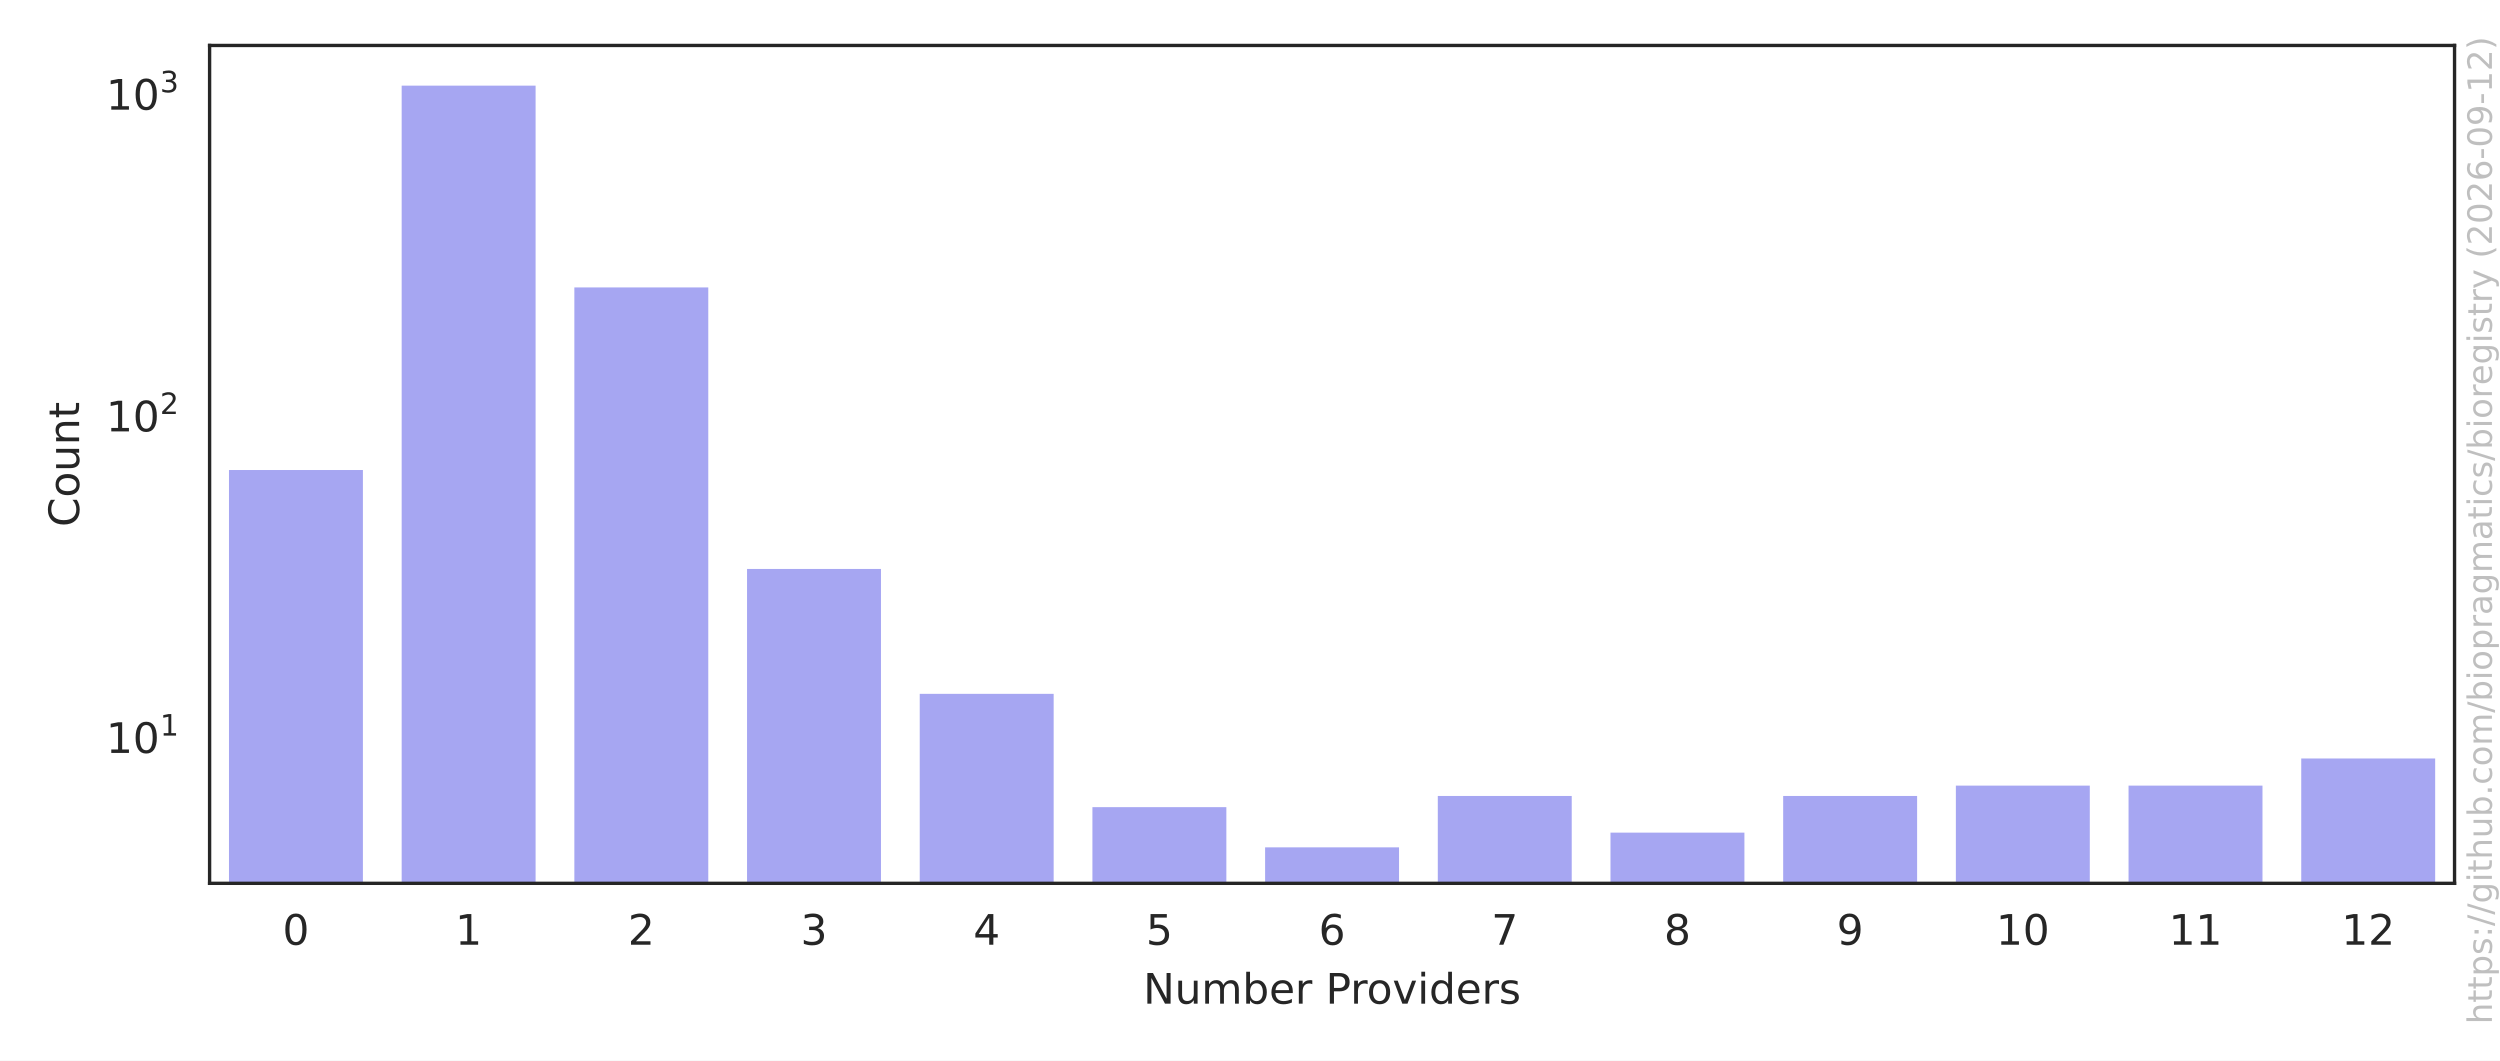
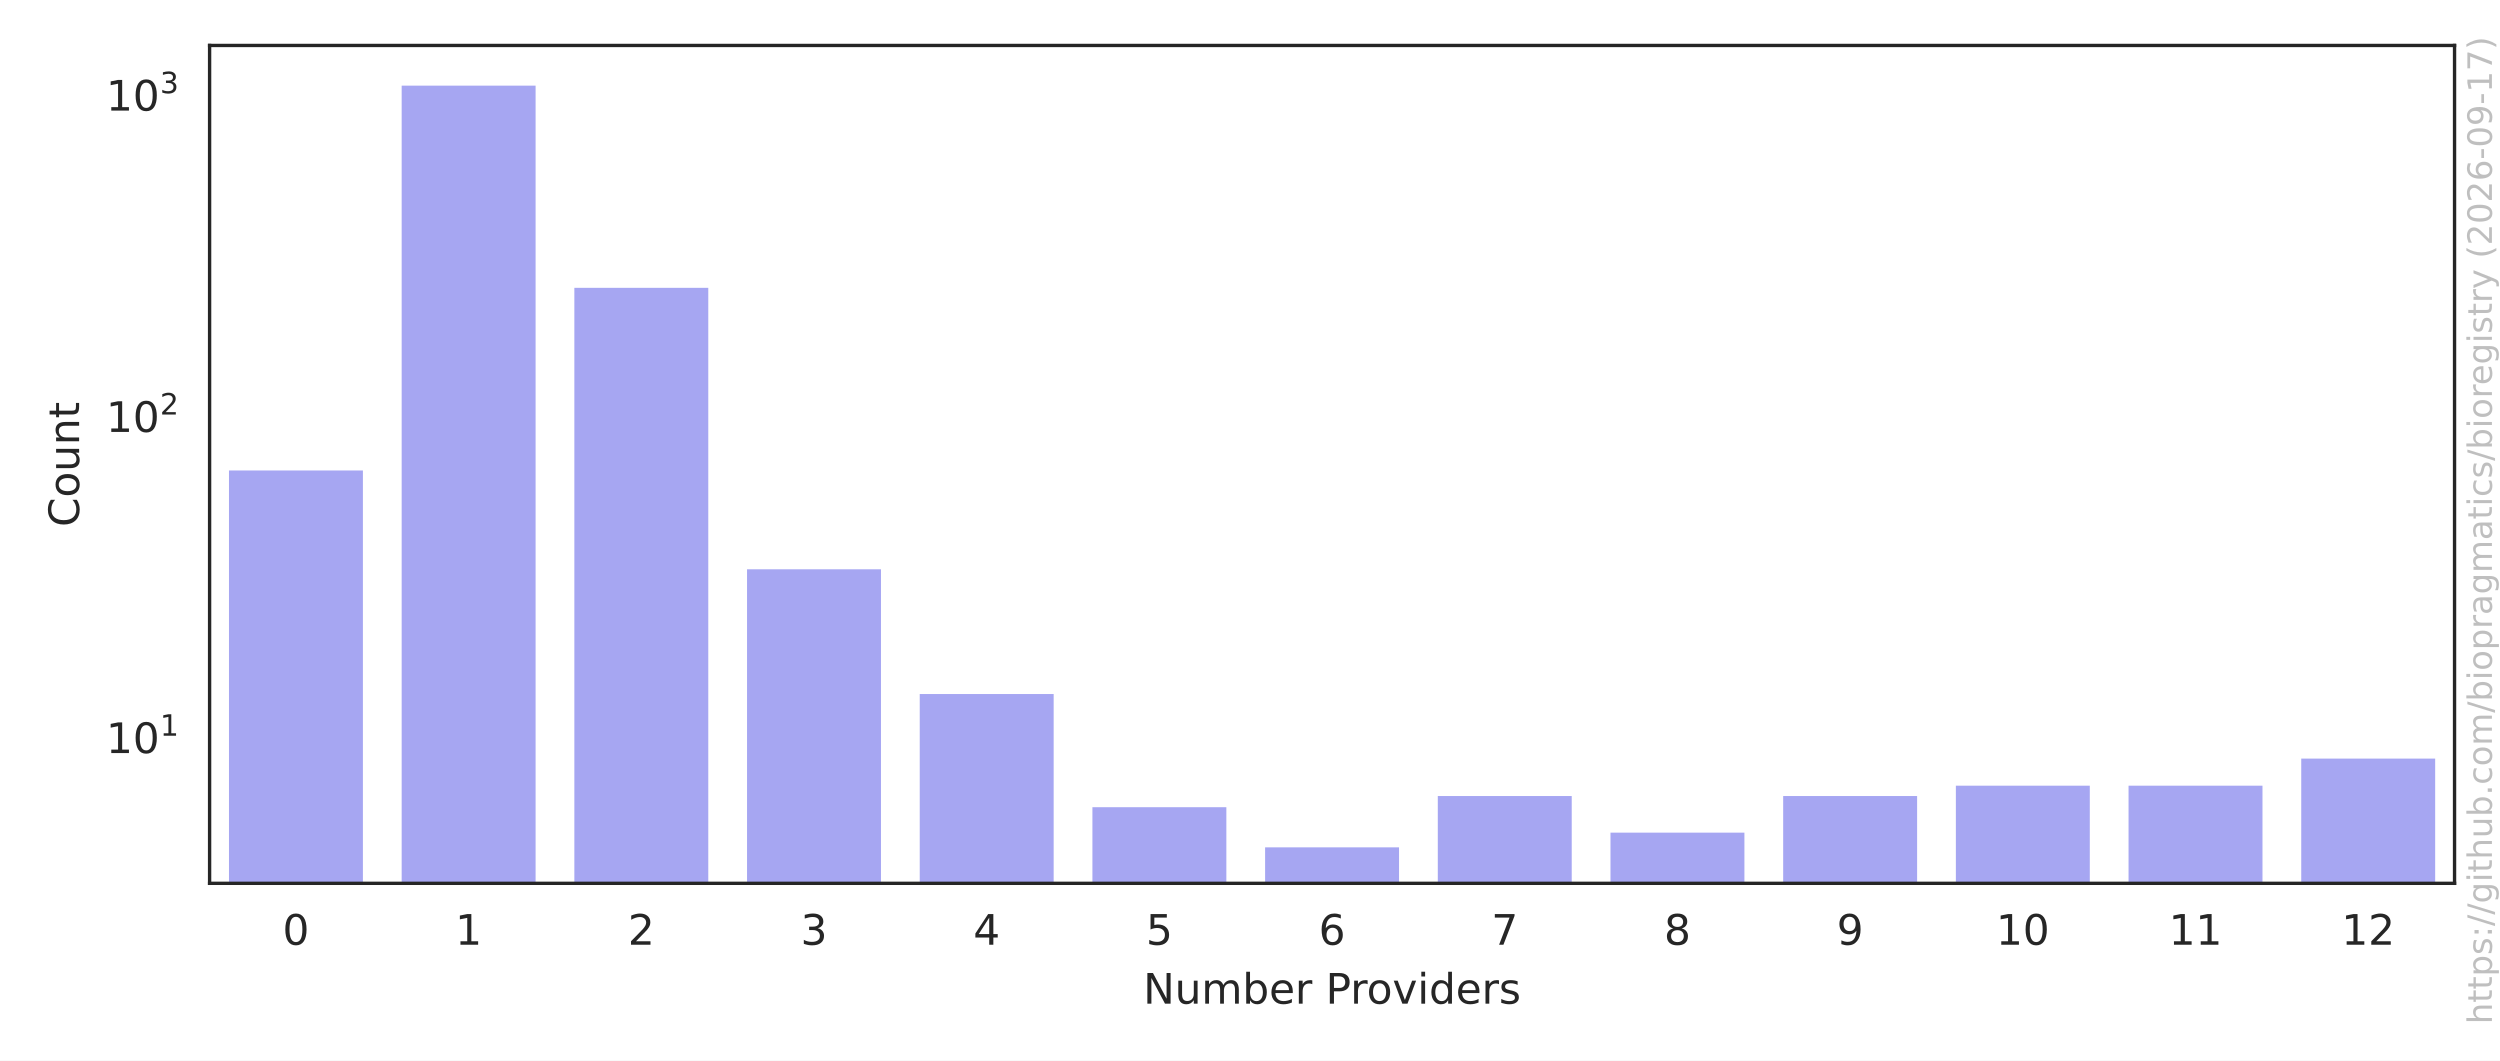
<svg xmlns="http://www.w3.org/2000/svg" xmlns:xlink="http://www.w3.org/1999/xlink" width="594pt" height="252pt" viewBox="0 0 594 252" version="1.1">
  <defs>
    <style type="text/css">*{stroke-linejoin: round; stroke-linecap: butt}</style>
  </defs>
  <g id="figure_1">
    <g id="patch_1">
      <path d="M 0 252  L 594 252  L 594 0  L 0 0  z " style="fill: #ffffff" />
    </g>
    <g id="axes_1">
      <g id="patch_2">
        <path d="M 49.8 209.878  L 583.2 209.878  L 583.2 10.8  L 49.8 10.8  z " style="fill: #ffffff" />
      </g>
      <g id="matplotlib.axis_1">
        <g id="xtick_1">
          <g id="text_1">
            <g style="fill: #262626" transform="translate(67.13414 224.4753) scale(0.1 -0.1)">
              <defs>
                <path id="DejaVuSans-13" d="M 2034 4250  Q 1547 4250 1301 3770  Q 1056 3291 1056 2328  Q 1056 1369 1301 889  Q 1547 409 2034 409  Q 2525 409 2770 889  Q 3016 1369 3016 2328  Q 3016 3291 2770 3770  Q 2525 4250 2034 4250  z M 2034 4750  Q 2819 4750 3233 4129  Q 3647 3509 3647 2328  Q 3647 1150 3233 529  Q 2819 -91 2034 -91  Q 1250 -91 836 529  Q 422 1150 422 2328  Q 422 3509 836 4129  Q 1250 4750 2034 4750  z " transform="scale(0.015625)" />
              </defs>
              <use xlink:href="#DejaVuSans-13" />
            </g>
          </g>
        </g>
        <g id="xtick_2">
          <g id="text_2">
            <g style="fill: #262626" transform="translate(108.1649 224.4753) scale(0.1 -0.1)">
              <defs>
                <path id="DejaVuSans-14" d="M 794 531  L 1825 531  L 1825 4091  L 703 3866  L 703 4441  L 1819 4666  L 2450 4666  L 2450 531  L 3481 531  L 3481 0  L 794 0  L 794 531  z " transform="scale(0.015625)" />
              </defs>
              <use xlink:href="#DejaVuSans-14" />
            </g>
          </g>
        </g>
        <g id="xtick_3">
          <g id="text_3">
            <g style="fill: #262626" transform="translate(149.1957 224.4753) scale(0.1 -0.1)">
              <defs>
                <path id="DejaVuSans-15" d="M 1228 531  L 3431 531  L 3431 0  L 469 0  L 469 531  Q 828 903 1448 1529  Q 2069 2156 2228 2338  Q 2531 2678 2651 2914  Q 2772 3150 2772 3378  Q 2772 3750 2511 3984  Q 2250 4219 1831 4219  Q 1534 4219 1204 4116  Q 875 4013 500 3803  L 500 4441  Q 881 4594 1212 4672  Q 1544 4750 1819 4750  Q 2544 4750 2975 4387  Q 3406 4025 3406 3419  Q 3406 3131 3298 2873  Q 3191 2616 2906 2266  Q 2828 2175 2409 1742  Q 1991 1309 1228 531  z " transform="scale(0.015625)" />
              </defs>
              <use xlink:href="#DejaVuSans-15" />
            </g>
          </g>
        </g>
        <g id="xtick_4">
          <g id="text_4">
            <g style="fill: #262626" transform="translate(190.2264 224.4753) scale(0.1 -0.1)">
              <defs>
                <path id="DejaVuSans-16" d="M 2597 2516  Q 3050 2419 3304 2112  Q 3559 1806 3559 1356  Q 3559 666 3084 287  Q 2609 -91 1734 -91  Q 1441 -91 1130 -33  Q 819 25 488 141  L 488 750  Q 750 597 1062 519  Q 1375 441 1716 441  Q 2309 441 2620 675  Q 2931 909 2931 1356  Q 2931 1769 2642 2001  Q 2353 2234 1838 2234  L 1294 2234  L 1294 2753  L 1863 2753  Q 2328 2753 2575 2939  Q 2822 3125 2822 3475  Q 2822 3834 2567 4026  Q 2313 4219 1838 4219  Q 1578 4219 1281 4162  Q 984 4106 628 3988  L 628 4550  Q 988 4650 1302 4700  Q 1616 4750 1894 4750  Q 2613 4750 3031 4423  Q 3450 4097 3450 3541  Q 3450 3153 3228 2886  Q 3006 2619 2597 2516  z " transform="scale(0.015625)" />
              </defs>
              <use xlink:href="#DejaVuSans-16" />
            </g>
          </g>
        </g>
        <g id="xtick_5">
          <g id="text_5">
            <g style="fill: #262626" transform="translate(231.2572 224.4753) scale(0.1 -0.1)">
              <defs>
                <path id="DejaVuSans-17" d="M 2419 4116  L 825 1625  L 2419 1625  L 2419 4116  z M 2253 4666  L 3047 4666  L 3047 1625  L 3713 1625  L 3713 1100  L 3047 1100  L 3047 0  L 2419 0  L 2419 1100  L 313 1100  L 313 1709  L 2253 4666  z " transform="scale(0.015625)" />
              </defs>
              <use xlink:href="#DejaVuSans-17" />
            </g>
          </g>
        </g>
        <g id="xtick_6">
          <g id="text_6">
            <g style="fill: #262626" transform="translate(272.288 224.4753) scale(0.1 -0.1)">
              <defs>
                <path id="DejaVuSans-18" d="M 691 4666  L 3169 4666  L 3169 4134  L 1269 4134  L 1269 2991  Q 1406 3038 1543 3061  Q 1681 3084 1819 3084  Q 2600 3084 3056 2656  Q 3513 2228 3513 1497  Q 3513 744 3044 326  Q 2575 -91 1722 -91  Q 1428 -91 1123 -41  Q 819 9 494 109  L 494 744  Q 775 591 1075 516  Q 1375 441 1709 441  Q 2250 441 2565 725  Q 2881 1009 2881 1497  Q 2881 1984 2565 2268  Q 2250 2553 1709 2553  Q 1456 2553 1204 2497  Q 953 2441 691 2322  L 691 4666  z " transform="scale(0.015625)" />
              </defs>
              <use xlink:href="#DejaVuSans-18" />
            </g>
          </g>
        </g>
        <g id="xtick_7">
          <g id="text_7">
            <g style="fill: #262626" transform="translate(313.3188 224.4753) scale(0.1 -0.1)">
              <defs>
                <path id="DejaVuSans-19" d="M 2113 2584  Q 1688 2584 1439 2293  Q 1191 2003 1191 1497  Q 1191 994 1439 701  Q 1688 409 2113 409  Q 2538 409 2786 701  Q 3034 994 3034 1497  Q 3034 2003 2786 2293  Q 2538 2584 2113 2584  z M 3366 4563  L 3366 3988  Q 3128 4100 2886 4159  Q 2644 4219 2406 4219  Q 1781 4219 1451 3797  Q 1122 3375 1075 2522  Q 1259 2794 1537 2939  Q 1816 3084 2150 3084  Q 2853 3084 3261 2657  Q 3669 2231 3669 1497  Q 3669 778 3244 343  Q 2819 -91 2113 -91  Q 1303 -91 875 529  Q 447 1150 447 2328  Q 447 3434 972 4092  Q 1497 4750 2381 4750  Q 2619 4750 2861 4703  Q 3103 4656 3366 4563  z " transform="scale(0.015625)" />
              </defs>
              <use xlink:href="#DejaVuSans-19" />
            </g>
          </g>
        </g>
        <g id="xtick_8">
          <g id="text_8">
            <g style="fill: #262626" transform="translate(354.3495 224.4753) scale(0.1 -0.1)">
              <defs>
                <path id="DejaVuSans-1a" d="M 525 4666  L 3525 4666  L 3525 4397  L 1831 0  L 1172 0  L 2766 4134  L 525 4134  L 525 4666  z " transform="scale(0.015625)" />
              </defs>
              <use xlink:href="#DejaVuSans-1a" />
            </g>
          </g>
        </g>
        <g id="xtick_9">
          <g id="text_9">
            <g style="fill: #262626" transform="translate(395.3803 224.4753) scale(0.1 -0.1)">
              <defs>
                <path id="DejaVuSans-1b" d="M 2034 2216  Q 1584 2216 1326 1975  Q 1069 1734 1069 1313  Q 1069 891 1326 650  Q 1584 409 2034 409  Q 2484 409 2743 651  Q 3003 894 3003 1313  Q 3003 1734 2745 1975  Q 2488 2216 2034 2216  z M 1403 2484  Q 997 2584 770 2862  Q 544 3141 544 3541  Q 544 4100 942 4425  Q 1341 4750 2034 4750  Q 2731 4750 3128 4425  Q 3525 4100 3525 3541  Q 3525 3141 3298 2862  Q 3072 2584 2669 2484  Q 3125 2378 3379 2068  Q 3634 1759 3634 1313  Q 3634 634 3220 271  Q 2806 -91 2034 -91  Q 1263 -91 848 271  Q 434 634 434 1313  Q 434 1759 690 2068  Q 947 2378 1403 2484  z M 1172 3481  Q 1172 3119 1398 2916  Q 1625 2713 2034 2713  Q 2441 2713 2670 2916  Q 2900 3119 2900 3481  Q 2900 3844 2670 4047  Q 2441 4250 2034 4250  Q 1625 4250 1398 4047  Q 1172 3844 1172 3481  z " transform="scale(0.015625)" />
              </defs>
              <use xlink:href="#DejaVuSans-1b" />
            </g>
          </g>
        </g>
        <g id="xtick_10">
          <g id="text_10">
            <g style="fill: #262626" transform="translate(436.4111 224.4753) scale(0.1 -0.1)">
              <defs>
                <path id="DejaVuSans-1c" d="M 703 97  L 703 672  Q 941 559 1184 500  Q 1428 441 1663 441  Q 2288 441 2617 861  Q 2947 1281 2994 2138  Q 2813 1869 2534 1725  Q 2256 1581 1919 1581  Q 1219 1581 811 2004  Q 403 2428 403 3163  Q 403 3881 828 4315  Q 1253 4750 1959 4750  Q 2769 4750 3195 4129  Q 3622 3509 3622 2328  Q 3622 1225 3098 567  Q 2575 -91 1691 -91  Q 1453 -91 1209 -44  Q 966 3 703 97  z M 1959 2075  Q 2384 2075 2632 2365  Q 2881 2656 2881 3163  Q 2881 3666 2632 3958  Q 2384 4250 1959 4250  Q 1534 4250 1286 3958  Q 1038 3666 1038 3163  Q 1038 2656 1286 2365  Q 1534 2075 1959 2075  z " transform="scale(0.015625)" />
              </defs>
              <use xlink:href="#DejaVuSans-1c" />
            </g>
          </g>
        </g>
        <g id="xtick_11">
          <g id="text_11">
            <g style="fill: #262626" transform="translate(474.2606 224.4753) scale(0.1 -0.1)">
              <use xlink:href="#DejaVuSans-14" />
              <use xlink:href="#DejaVuSans-13" transform="translate(63.625 0)" />
            </g>
          </g>
        </g>
        <g id="xtick_12">
          <g id="text_12">
            <g style="fill: #262626" transform="translate(515.2913 224.4753) scale(0.1 -0.1)">
              <use xlink:href="#DejaVuSans-14" />
              <use xlink:href="#DejaVuSans-14" transform="translate(63.625 0)" />
            </g>
          </g>
        </g>
        <g id="xtick_13">
          <g id="text_13">
            <g style="fill: #262626" transform="translate(556.3221 224.4753) scale(0.1 -0.1)">
              <use xlink:href="#DejaVuSans-14" />
              <use xlink:href="#DejaVuSans-15" transform="translate(63.625 0)" />
            </g>
          </g>
        </g>
        <g id="text_14">
          <g style="fill: #262626" transform="translate(271.6336 238.4761) scale(0.1 -0.1)">
            <defs>
              <path id="DejaVuSans-31" d="M 628 4666  L 1478 4666  L 3547 763  L 3547 4666  L 4159 4666  L 4159 0  L 3309 0  L 1241 3903  L 1241 0  L 628 0  L 628 4666  z " transform="scale(0.015625)" />
              <path id="DejaVuSans-58" d="M 544 1381  L 544 3500  L 1119 3500  L 1119 1403  Q 1119 906 1312 657  Q 1506 409 1894 409  Q 2359 409 2629 706  Q 2900 1003 2900 1516  L 2900 3500  L 3475 3500  L 3475 0  L 2900 0  L 2900 538  Q 2691 219 2414 64  Q 2138 -91 1772 -91  Q 1169 -91 856 284  Q 544 659 544 1381  z M 1991 3584  L 1991 3584  z " transform="scale(0.015625)" />
              <path id="DejaVuSans-50" d="M 3328 2828  Q 3544 3216 3844 3400  Q 4144 3584 4550 3584  Q 5097 3584 5394 3201  Q 5691 2819 5691 2113  L 5691 0  L 5113 0  L 5113 2094  Q 5113 2597 4934 2840  Q 4756 3084 4391 3084  Q 3944 3084 3684 2787  Q 3425 2491 3425 1978  L 3425 0  L 2847 0  L 2847 2094  Q 2847 2600 2669 2842  Q 2491 3084 2119 3084  Q 1678 3084 1418 2786  Q 1159 2488 1159 1978  L 1159 0  L 581 0  L 581 3500  L 1159 3500  L 1159 2956  Q 1356 3278 1631 3431  Q 1906 3584 2284 3584  Q 2666 3584 2933 3390  Q 3200 3197 3328 2828  z " transform="scale(0.015625)" />
              <path id="DejaVuSans-45" d="M 3116 1747  Q 3116 2381 2855 2742  Q 2594 3103 2138 3103  Q 1681 3103 1420 2742  Q 1159 2381 1159 1747  Q 1159 1113 1420 752  Q 1681 391 2138 391  Q 2594 391 2855 752  Q 3116 1113 3116 1747  z M 1159 2969  Q 1341 3281 1617 3432  Q 1894 3584 2278 3584  Q 2916 3584 3314 3078  Q 3713 2572 3713 1747  Q 3713 922 3314 415  Q 2916 -91 2278 -91  Q 1894 -91 1617 61  Q 1341 213 1159 525  L 1159 0  L 581 0  L 581 4863  L 1159 4863  L 1159 2969  z " transform="scale(0.015625)" />
              <path id="DejaVuSans-48" d="M 3597 1894  L 3597 1613  L 953 1613  Q 991 1019 1311 708  Q 1631 397 2203 397  Q 2534 397 2845 478  Q 3156 559 3463 722  L 3463 178  Q 3153 47 2828 -22  Q 2503 -91 2169 -91  Q 1331 -91 842 396  Q 353 884 353 1716  Q 353 2575 817 3079  Q 1281 3584 2069 3584  Q 2775 3584 3186 3129  Q 3597 2675 3597 1894  z M 3022 2063  Q 3016 2534 2758 2815  Q 2500 3097 2075 3097  Q 1594 3097 1305 2825  Q 1016 2553 972 2059  L 3022 2063  z " transform="scale(0.015625)" />
              <path id="DejaVuSans-55" d="M 2631 2963  Q 2534 3019 2420 3045  Q 2306 3072 2169 3072  Q 1681 3072 1420 2755  Q 1159 2438 1159 1844  L 1159 0  L 581 0  L 581 3500  L 1159 3500  L 1159 2956  Q 1341 3275 1631 3429  Q 1922 3584 2338 3584  Q 2397 3584 2469 3576  Q 2541 3569 2628 3553  L 2631 2963  z " transform="scale(0.015625)" />
              <path id="DejaVuSans-3" transform="scale(0.015625)" />
              <path id="DejaVuSans-33" d="M 1259 4147  L 1259 2394  L 2053 2394  Q 2494 2394 2734 2622  Q 2975 2850 2975 3272  Q 2975 3691 2734 3919  Q 2494 4147 2053 4147  L 1259 4147  z M 628 4666  L 2053 4666  Q 2838 4666 3239 4311  Q 3641 3956 3641 3272  Q 3641 2581 3239 2228  Q 2838 1875 2053 1875  L 1259 1875  L 1259 0  L 628 0  L 628 4666  z " transform="scale(0.015625)" />
              <path id="DejaVuSans-52" d="M 1959 3097  Q 1497 3097 1228 2736  Q 959 2375 959 1747  Q 959 1119 1226 758  Q 1494 397 1959 397  Q 2419 397 2687 759  Q 2956 1122 2956 1747  Q 2956 2369 2687 2733  Q 2419 3097 1959 3097  z M 1959 3584  Q 2709 3584 3137 3096  Q 3566 2609 3566 1747  Q 3566 888 3137 398  Q 2709 -91 1959 -91  Q 1206 -91 779 398  Q 353 888 353 1747  Q 353 2609 779 3096  Q 1206 3584 1959 3584  z " transform="scale(0.015625)" />
              <path id="DejaVuSans-59" d="M 191 3500  L 800 3500  L 1894 563  L 2988 3500  L 3597 3500  L 2284 0  L 1503 0  L 191 3500  z " transform="scale(0.015625)" />
              <path id="DejaVuSans-4c" d="M 603 3500  L 1178 3500  L 1178 0  L 603 0  L 603 3500  z M 603 4863  L 1178 4863  L 1178 4134  L 603 4134  L 603 4863  z " transform="scale(0.015625)" />
              <path id="DejaVuSans-47" d="M 2906 2969  L 2906 4863  L 3481 4863  L 3481 0  L 2906 0  L 2906 525  Q 2725 213 2448 61  Q 2172 -91 1784 -91  Q 1150 -91 751 415  Q 353 922 353 1747  Q 353 2572 751 3078  Q 1150 3584 1784 3584  Q 2172 3584 2448 3432  Q 2725 3281 2906 2969  z M 947 1747  Q 947 1113 1208 752  Q 1469 391 1925 391  Q 2381 391 2643 752  Q 2906 1113 2906 1747  Q 2906 2381 2643 2742  Q 2381 3103 1925 3103  Q 1469 3103 1208 2742  Q 947 2381 947 1747  z " transform="scale(0.015625)" />
              <path id="DejaVuSans-56" d="M 2834 3397  L 2834 2853  Q 2591 2978 2328 3040  Q 2066 3103 1784 3103  Q 1356 3103 1142 2972  Q 928 2841 928 2578  Q 928 2378 1081 2264  Q 1234 2150 1697 2047  L 1894 2003  Q 2506 1872 2764 1633  Q 3022 1394 3022 966  Q 3022 478 2636 193  Q 2250 -91 1575 -91  Q 1294 -91 989 -36  Q 684 19 347 128  L 347 722  Q 666 556 975 473  Q 1284 391 1588 391  Q 1994 391 2212 530  Q 2431 669 2431 922  Q 2431 1156 2273 1281  Q 2116 1406 1581 1522  L 1381 1569  Q 847 1681 609 1914  Q 372 2147 372 2553  Q 372 3047 722 3315  Q 1072 3584 1716 3584  Q 2034 3584 2315 3537  Q 2597 3491 2834 3397  z " transform="scale(0.015625)" />
            </defs>
            <use xlink:href="#DejaVuSans-31" />
            <use xlink:href="#DejaVuSans-58" transform="translate(74.8125 0)" />
            <use xlink:href="#DejaVuSans-50" transform="translate(138.1875 0)" />
            <use xlink:href="#DejaVuSans-45" transform="translate(235.5938 0)" />
            <use xlink:href="#DejaVuSans-48" transform="translate(299.0781 0)" />
            <use xlink:href="#DejaVuSans-55" transform="translate(360.6094 0)" />
            <use xlink:href="#DejaVuSans-3" transform="translate(401.7188 0)" />
            <use xlink:href="#DejaVuSans-33" transform="translate(433.5 0)" />
            <use xlink:href="#DejaVuSans-55" transform="translate(492.0469 0)" />
            <use xlink:href="#DejaVuSans-52" transform="translate(530.9531 0)" />
            <use xlink:href="#DejaVuSans-59" transform="translate(592.1406 0)" />
            <use xlink:href="#DejaVuSans-4c" transform="translate(651.3281 0)" />
            <use xlink:href="#DejaVuSans-47" transform="translate(679.1094 0)" />
            <use xlink:href="#DejaVuSans-48" transform="translate(742.5938 0)" />
            <use xlink:href="#DejaVuSans-55" transform="translate(804.125 0)" />
            <use xlink:href="#DejaVuSans-56" transform="translate(845.2344 0)" />
          </g>
        </g>
      </g>
      <g id="matplotlib.axis_2">
        <g id="ytick_1">
          <g id="text_15">
-             <g style="fill: #262626" transform="translate(25.2 178.9698) scale(0.1 -0.1)">
+             <g style="fill: #262626" transform="translate(25.2 179.0021) scale(0.1 -0.1)">
              <use xlink:href="#DejaVuSans-14" transform="translate(0 0.665625)" />
              <use xlink:href="#DejaVuSans-13" transform="translate(63.62305 0.665625)" />
              <use xlink:href="#DejaVuSans-14" transform="translate(128.2031 41.96563) scale(0.7)" />
            </g>
          </g>
        </g>
        <g id="ytick_2">
          <g id="text_16">
-             <g style="fill: #262626" transform="translate(25.2 102.5784) scale(0.1 -0.1)">
+             <g style="fill: #262626" transform="translate(25.2 102.7039) scale(0.1 -0.1)">
              <use xlink:href="#DejaVuSans-14" transform="translate(0 0.746875)" />
              <use xlink:href="#DejaVuSans-13" transform="translate(63.62305 0.746875)" />
              <use xlink:href="#DejaVuSans-15" transform="translate(128.2031 42.04688) scale(0.7)" />
            </g>
          </g>
        </g>
        <g id="ytick_3">
          <g id="text_17">
-             <g style="fill: #262626" transform="translate(25.2 26.13709) scale(0.1 -0.1)">
+             <g style="fill: #262626" transform="translate(25.2 26.35568) scale(0.1 -0.1)">
              <use xlink:href="#DejaVuSans-14" transform="translate(0 0.746875)" />
              <use xlink:href="#DejaVuSans-13" transform="translate(63.62305 0.746875)" />
              <use xlink:href="#DejaVuSans-16" transform="translate(128.2031 42.04688) scale(0.7)" />
            </g>
          </g>
        </g>
        <g id="ytick_4" />
        <g id="ytick_5" />
        <g id="ytick_6" />
        <g id="ytick_7" />
        <g id="ytick_8" />
        <g id="ytick_9" />
        <g id="ytick_10" />
        <g id="ytick_11" />
        <g id="ytick_12" />
        <g id="ytick_13" />
        <g id="ytick_14" />
        <g id="ytick_15" />
        <g id="ytick_16" />
        <g id="ytick_17" />
        <g id="ytick_18" />
        <g id="ytick_19" />
        <g id="ytick_20" />
        <g id="ytick_21" />
        <g id="ytick_22" />
        <g id="ytick_23" />
        <g id="ytick_24" />
        <g id="ytick_25" />
        <g id="text_18">
          <g style="fill: #262626" transform="translate(18.79766 125.1873) rotate(-90) scale(0.1 -0.1)">
            <defs>
              <path id="DejaVuSans-26" d="M 4122 4306  L 4122 3641  Q 3803 3938 3442 4084  Q 3081 4231 2675 4231  Q 1875 4231 1450 3742  Q 1025 3253 1025 2328  Q 1025 1406 1450 917  Q 1875 428 2675 428  Q 3081 428 3442 575  Q 3803 722 4122 1019  L 4122 359  Q 3791 134 3420 21  Q 3050 -91 2638 -91  Q 1578 -91 968 557  Q 359 1206 359 2328  Q 359 3453 968 4101  Q 1578 4750 2638 4750  Q 3056 4750 3426 4639  Q 3797 4528 4122 4306  z " transform="scale(0.015625)" />
              <path id="DejaVuSans-51" d="M 3513 2113  L 3513 0  L 2938 0  L 2938 2094  Q 2938 2591 2744 2837  Q 2550 3084 2163 3084  Q 1697 3084 1428 2787  Q 1159 2491 1159 1978  L 1159 0  L 581 0  L 581 3500  L 1159 3500  L 1159 2956  Q 1366 3272 1645 3428  Q 1925 3584 2291 3584  Q 2894 3584 3203 3211  Q 3513 2838 3513 2113  z " transform="scale(0.015625)" />
              <path id="DejaVuSans-57" d="M 1172 4494  L 1172 3500  L 2356 3500  L 2356 3053  L 1172 3053  L 1172 1153  Q 1172 725 1289 603  Q 1406 481 1766 481  L 2356 481  L 2356 0  L 1766 0  Q 1100 0 847 248  Q 594 497 594 1153  L 594 3053  L 172 3053  L 172 3500  L 594 3500  L 594 4494  L 1172 4494  z " transform="scale(0.015625)" />
            </defs>
            <use xlink:href="#DejaVuSans-26" />
            <use xlink:href="#DejaVuSans-52" transform="translate(69.82812 0)" />
            <use xlink:href="#DejaVuSans-58" transform="translate(131.0156 0)" />
            <use xlink:href="#DejaVuSans-51" transform="translate(194.3906 0)" />
            <use xlink:href="#DejaVuSans-57" transform="translate(257.7656 0)" />
          </g>
        </g>
      </g>
      <g id="patch_3">
-         <path d="M 53.903 76692.102  L 86.728 76692.102  L 86.728 111.174  L 53.903 111.174  z " clip-path="url(#p91727b15ef)" style="fill: #2020df; opacity: 0.4; stroke: #ffffff; stroke-linejoin: miter" />
+         <path d="M 53.903 76598.896  L 86.728 76598.896  L 86.728 111.283  L 53.903 111.283  z " clip-path="url(#p91727b15ef)" style="fill: #2020df; opacity: 0.4; stroke: #ffffff; stroke-linejoin: miter" />
      </g>
      <g id="patch_4">
-         <path d="M 94.934 76692.102  L 127.758 76692.102  L 127.758 19.849  L 94.934 19.849  z " clip-path="url(#p91727b15ef)" style="fill: #2020df; opacity: 0.4; stroke: #ffffff; stroke-linejoin: miter" />
+         <path d="M 94.934 76598.896  L 127.758 76598.896  L 127.758 19.849  L 94.934 19.849  z " clip-path="url(#p91727b15ef)" style="fill: #2020df; opacity: 0.4; stroke: #ffffff; stroke-linejoin: miter" />
      </g>
      <g id="patch_5">
-         <path d="M 135.965 76692.102  L 168.789 76692.102  L 168.789 67.793  L 135.965 67.793  z " clip-path="url(#p91727b15ef)" style="fill: #2020df; opacity: 0.4; stroke: #ffffff; stroke-linejoin: miter" />
+         <path d="M 135.965 76598.896  L 168.789 76598.896  L 168.789 67.888  L 135.965 67.888  z " clip-path="url(#p91727b15ef)" style="fill: #2020df; opacity: 0.4; stroke: #ffffff; stroke-linejoin: miter" />
      </g>
      <g id="patch_6">
-         <path d="M 176.995 76692.102  L 209.82 76692.102  L 209.82 134.684  L 176.995 134.684  z " clip-path="url(#p91727b15ef)" style="fill: #2020df; opacity: 0.4; stroke: #ffffff; stroke-linejoin: miter" />
+         <path d="M 176.995 76598.896  L 209.82 76598.896  L 209.82 134.764  L 176.995 134.764  z " clip-path="url(#p91727b15ef)" style="fill: #2020df; opacity: 0.4; stroke: #ffffff; stroke-linejoin: miter" />
      </g>
      <g id="patch_7">
-         <path d="M 218.026 76692.102  L 250.851 76692.102  L 250.851 164.357  L 218.026 164.357  z " clip-path="url(#p91727b15ef)" style="fill: #2020df; opacity: 0.4; stroke: #ffffff; stroke-linejoin: miter" />
+         <path d="M 218.026 76598.896  L 250.851 76598.896  L 250.851 164.401  L 218.026 164.401  z " clip-path="url(#p91727b15ef)" style="fill: #2020df; opacity: 0.4; stroke: #ffffff; stroke-linejoin: miter" />
      </g>
      <g id="patch_8">
-         <path d="M 259.057 76692.102  L 291.882 76692.102  L 291.882 191.278  L 259.057 191.278  z " clip-path="url(#p91727b15ef)" style="fill: #2020df; opacity: 0.4; stroke: #ffffff; stroke-linejoin: miter" />
+         <path d="M 259.057 76598.896  L 291.882 76598.896  L 291.882 191.29  L 259.057 191.29  z " clip-path="url(#p91727b15ef)" style="fill: #2020df; opacity: 0.4; stroke: #ffffff; stroke-linejoin: miter" />
      </g>
      <g id="patch_9">
-         <path d="M 300.088 76692.102  L 332.912 76692.102  L 332.912 200.829  L 300.088 200.829  z " clip-path="url(#p91727b15ef)" style="fill: #2020df; opacity: 0.4; stroke: #ffffff; stroke-linejoin: miter" />
+         <path d="M 300.088 76598.896  L 332.912 76598.896  L 332.912 200.829  L 300.088 200.829  z " clip-path="url(#p91727b15ef)" style="fill: #2020df; opacity: 0.4; stroke: #ffffff; stroke-linejoin: miter" />
      </g>
      <g id="patch_10">
-         <path d="M 341.118 76692.102  L 373.943 76692.102  L 373.943 188.621  L 341.118 188.621  z " clip-path="url(#p91727b15ef)" style="fill: #2020df; opacity: 0.4; stroke: #ffffff; stroke-linejoin: miter" />
+         <path d="M 341.118 76598.896  L 373.943 76598.896  L 373.943 188.636  L 341.118 188.636  z " clip-path="url(#p91727b15ef)" style="fill: #2020df; opacity: 0.4; stroke: #ffffff; stroke-linejoin: miter" />
      </g>
      <g id="patch_11">
-         <path d="M 382.149 76692.102  L 414.974 76692.102  L 414.974 197.331  L 382.149 197.331  z " clip-path="url(#p91727b15ef)" style="fill: #2020df; opacity: 0.4; stroke: #ffffff; stroke-linejoin: miter" />
+         <path d="M 382.149 76598.896  L 414.974 76598.896  L 414.974 197.335  L 382.149 197.335  z " clip-path="url(#p91727b15ef)" style="fill: #2020df; opacity: 0.4; stroke: #ffffff; stroke-linejoin: miter" />
      </g>
      <g id="patch_12">
-         <path d="M 423.18 76692.102  L 456.005 76692.102  L 456.005 188.621  L 423.18 188.621  z " clip-path="url(#p91727b15ef)" style="fill: #2020df; opacity: 0.4; stroke: #ffffff; stroke-linejoin: miter" />
+         <path d="M 423.18 76598.896  L 456.005 76598.896  L 456.005 188.636  L 423.18 188.636  z " clip-path="url(#p91727b15ef)" style="fill: #2020df; opacity: 0.4; stroke: #ffffff; stroke-linejoin: miter" />
      </g>
      <g id="patch_13">
-         <path d="M 464.211 76692.102  L 497.035 76692.102  L 497.035 186.161  L 464.211 186.161  z " clip-path="url(#p91727b15ef)" style="fill: #2020df; opacity: 0.4; stroke: #ffffff; stroke-linejoin: miter" />
+         <path d="M 464.211 76598.896  L 497.035 76598.896  L 497.035 186.179  L 464.211 186.179  z " clip-path="url(#p91727b15ef)" style="fill: #2020df; opacity: 0.4; stroke: #ffffff; stroke-linejoin: miter" />
      </g>
      <g id="patch_14">
-         <path d="M 505.242 76692.102  L 538.066 76692.102  L 538.066 186.161  L 505.242 186.161  z " clip-path="url(#p91727b15ef)" style="fill: #2020df; opacity: 0.4; stroke: #ffffff; stroke-linejoin: miter" />
+         <path d="M 505.242 76598.896  L 538.066 76598.896  L 538.066 186.179  L 505.242 186.179  z " clip-path="url(#p91727b15ef)" style="fill: #2020df; opacity: 0.4; stroke: #ffffff; stroke-linejoin: miter" />
      </g>
      <g id="patch_15">
-         <path d="M 546.272 76692.102  L 579.097 76692.102  L 579.097 179.715  L 546.272 179.715  z " clip-path="url(#p91727b15ef)" style="fill: #2020df; opacity: 0.4; stroke: #ffffff; stroke-linejoin: miter" />
+         <path d="M 546.272 76598.896  L 579.097 76598.896  L 579.097 179.741  L 546.272 179.741  z " clip-path="url(#p91727b15ef)" style="fill: #2020df; opacity: 0.4; stroke: #ffffff; stroke-linejoin: miter" />
      </g>
      <g id="patch_16">
        <path d="M 49.8 209.878  L 49.8 10.8  " style="fill: none; stroke: #262626; stroke-width: 0.8; stroke-linejoin: miter; stroke-linecap: square" />
      </g>
      <g id="patch_17">
        <path d="M 583.2 209.878  L 583.2 10.8  " style="fill: none; stroke: #262626; stroke-width: 0.8; stroke-linejoin: miter; stroke-linecap: square" />
      </g>
      <g id="patch_18">
        <path d="M 49.8 209.878  L 583.2 209.878  " style="fill: none; stroke: #262626; stroke-width: 0.8; stroke-linejoin: miter; stroke-linecap: square" />
      </g>
      <g id="patch_19">
        <path d="M 49.8 10.8  L 583.2 10.8  " style="fill: none; stroke: #262626; stroke-width: 0.8; stroke-linejoin: miter; stroke-linecap: square" />
      </g>
    </g>
    <g id="text_19">
      <g style="fill: #808080; opacity: 0.5" transform="translate(592.0781 243.3256) rotate(-90) scale(0.08 -0.08)">
        <defs>
          <path id="DejaVuSans-4b" d="M 3513 2113  L 3513 0  L 2938 0  L 2938 2094  Q 2938 2591 2744 2837  Q 2550 3084 2163 3084  Q 1697 3084 1428 2787  Q 1159 2491 1159 1978  L 1159 0  L 581 0  L 581 4863  L 1159 4863  L 1159 2956  Q 1366 3272 1645 3428  Q 1925 3584 2291 3584  Q 2894 3584 3203 3211  Q 3513 2838 3513 2113  z " transform="scale(0.015625)" />
          <path id="DejaVuSans-53" d="M 1159 525  L 1159 -1331  L 581 -1331  L 581 3500  L 1159 3500  L 1159 2969  Q 1341 3281 1617 3432  Q 1894 3584 2278 3584  Q 2916 3584 3314 3078  Q 3713 2572 3713 1747  Q 3713 922 3314 415  Q 2916 -91 2278 -91  Q 1894 -91 1617 61  Q 1341 213 1159 525  z M 3116 1747  Q 3116 2381 2855 2742  Q 2594 3103 2138 3103  Q 1681 3103 1420 2742  Q 1159 2381 1159 1747  Q 1159 1113 1420 752  Q 1681 391 2138 391  Q 2594 391 2855 752  Q 3116 1113 3116 1747  z " transform="scale(0.015625)" />
          <path id="DejaVuSans-1d" d="M 750 794  L 1409 794  L 1409 0  L 750 0  L 750 794  z M 750 3309  L 1409 3309  L 1409 2516  L 750 2516  L 750 3309  z " transform="scale(0.015625)" />
          <path id="DejaVuSans-12" d="M 1625 4666  L 2156 4666  L 531 -594  L 0 -594  L 1625 4666  z " transform="scale(0.015625)" />
          <path id="DejaVuSans-4a" d="M 2906 1791  Q 2906 2416 2648 2759  Q 2391 3103 1925 3103  Q 1463 3103 1205 2759  Q 947 2416 947 1791  Q 947 1169 1205 825  Q 1463 481 1925 481  Q 2391 481 2648 825  Q 2906 1169 2906 1791  z M 3481 434  Q 3481 -459 3084 -895  Q 2688 -1331 1869 -1331  Q 1566 -1331 1297 -1286  Q 1028 -1241 775 -1147  L 775 -588  Q 1028 -725 1275 -790  Q 1522 -856 1778 -856  Q 2344 -856 2625 -561  Q 2906 -266 2906 331  L 2906 616  Q 2728 306 2450 153  Q 2172 0 1784 0  Q 1141 0 747 490  Q 353 981 353 1791  Q 353 2603 747 3093  Q 1141 3584 1784 3584  Q 2172 3584 2450 3431  Q 2728 3278 2906 2969  L 2906 3500  L 3481 3500  L 3481 434  z " transform="scale(0.015625)" />
          <path id="DejaVuSans-11" d="M 684 794  L 1344 794  L 1344 0  L 684 0  L 684 794  z " transform="scale(0.015625)" />
          <path id="DejaVuSans-46" d="M 3122 3366  L 3122 2828  Q 2878 2963 2633 3030  Q 2388 3097 2138 3097  Q 1578 3097 1268 2742  Q 959 2388 959 1747  Q 959 1106 1268 751  Q 1578 397 2138 397  Q 2388 397 2633 464  Q 2878 531 3122 666  L 3122 134  Q 2881 22 2623 -34  Q 2366 -91 2075 -91  Q 1284 -91 818 406  Q 353 903 353 1747  Q 353 2603 823 3093  Q 1294 3584 2113 3584  Q 2378 3584 2631 3529  Q 2884 3475 3122 3366  z " transform="scale(0.015625)" />
          <path id="DejaVuSans-44" d="M 2194 1759  Q 1497 1759 1228 1600  Q 959 1441 959 1056  Q 959 750 1161 570  Q 1363 391 1709 391  Q 2188 391 2477 730  Q 2766 1069 2766 1631  L 2766 1759  L 2194 1759  z M 3341 1997  L 3341 0  L 2766 0  L 2766 531  Q 2569 213 2275 61  Q 1981 -91 1556 -91  Q 1019 -91 701 211  Q 384 513 384 1019  Q 384 1609 779 1909  Q 1175 2209 1959 2209  L 2766 2209  L 2766 2266  Q 2766 2663 2505 2880  Q 2244 3097 1772 3097  Q 1472 3097 1187 3025  Q 903 2953 641 2809  L 641 3341  Q 956 3463 1253 3523  Q 1550 3584 1831 3584  Q 2591 3584 2966 3190  Q 3341 2797 3341 1997  z " transform="scale(0.015625)" />
          <path id="DejaVuSans-5c" d="M 2059 -325  Q 1816 -950 1584 -1140  Q 1353 -1331 966 -1331  L 506 -1331  L 506 -850  L 844 -850  Q 1081 -850 1212 -737  Q 1344 -625 1503 -206  L 1606 56  L 191 3500  L 800 3500  L 1894 763  L 2988 3500  L 3597 3500  L 2059 -325  z " transform="scale(0.015625)" />
          <path id="DejaVuSans-b" d="M 1984 4856  Q 1566 4138 1362 3434  Q 1159 2731 1159 2009  Q 1159 1288 1364 580  Q 1569 -128 1984 -844  L 1484 -844  Q 1016 -109 783 600  Q 550 1309 550 2009  Q 550 2706 781 3412  Q 1013 4119 1484 4856  L 1984 4856  z " transform="scale(0.015625)" />
          <path id="DejaVuSans-10" d="M 313 2009  L 1997 2009  L 1997 1497  L 313 1497  L 313 2009  z " transform="scale(0.015625)" />
          <path id="DejaVuSans-c" d="M 513 4856  L 1013 4856  Q 1481 4119 1714 3412  Q 1947 2706 1947 2009  Q 1947 1309 1714 600  Q 1481 -109 1013 -844  L 513 -844  Q 928 -128 1133 580  Q 1338 1288 1338 2009  Q 1338 2731 1133 3434  Q 928 4138 513 4856  z " transform="scale(0.015625)" />
        </defs>
        <use xlink:href="#DejaVuSans-4b" />
        <use xlink:href="#DejaVuSans-57" transform="translate(63.375 0)" />
        <use xlink:href="#DejaVuSans-57" transform="translate(102.5781 0)" />
        <use xlink:href="#DejaVuSans-53" transform="translate(141.7812 0)" />
        <use xlink:href="#DejaVuSans-56" transform="translate(205.2656 0)" />
        <use xlink:href="#DejaVuSans-1d" transform="translate(257.3594 0)" />
        <use xlink:href="#DejaVuSans-12" transform="translate(291.0469 0)" />
        <use xlink:href="#DejaVuSans-12" transform="translate(324.7344 0)" />
        <use xlink:href="#DejaVuSans-4a" transform="translate(358.4219 0)" />
        <use xlink:href="#DejaVuSans-4c" transform="translate(421.9062 0)" />
        <use xlink:href="#DejaVuSans-57" transform="translate(449.6875 0)" />
        <use xlink:href="#DejaVuSans-4b" transform="translate(488.8906 0)" />
        <use xlink:href="#DejaVuSans-58" transform="translate(552.2656 0)" />
        <use xlink:href="#DejaVuSans-45" transform="translate(615.6406 0)" />
        <use xlink:href="#DejaVuSans-11" transform="translate(679.125 0)" />
        <use xlink:href="#DejaVuSans-46" transform="translate(710.9062 0)" />
        <use xlink:href="#DejaVuSans-52" transform="translate(765.8906 0)" />
        <use xlink:href="#DejaVuSans-50" transform="translate(827.0781 0)" />
        <use xlink:href="#DejaVuSans-12" transform="translate(924.4844 0)" />
        <use xlink:href="#DejaVuSans-45" transform="translate(958.1719 0)" />
        <use xlink:href="#DejaVuSans-4c" transform="translate(1021.656 0)" />
        <use xlink:href="#DejaVuSans-52" transform="translate(1049.438 0)" />
        <use xlink:href="#DejaVuSans-53" transform="translate(1110.625 0)" />
        <use xlink:href="#DejaVuSans-55" transform="translate(1174.109 0)" />
        <use xlink:href="#DejaVuSans-44" transform="translate(1215.219 0)" />
        <use xlink:href="#DejaVuSans-4a" transform="translate(1276.5 0)" />
        <use xlink:href="#DejaVuSans-50" transform="translate(1339.984 0)" />
        <use xlink:href="#DejaVuSans-44" transform="translate(1437.391 0)" />
        <use xlink:href="#DejaVuSans-57" transform="translate(1498.672 0)" />
        <use xlink:href="#DejaVuSans-4c" transform="translate(1537.875 0)" />
        <use xlink:href="#DejaVuSans-46" transform="translate(1565.656 0)" />
        <use xlink:href="#DejaVuSans-56" transform="translate(1620.641 0)" />
        <use xlink:href="#DejaVuSans-12" transform="translate(1672.734 0)" />
        <use xlink:href="#DejaVuSans-45" transform="translate(1706.422 0)" />
        <use xlink:href="#DejaVuSans-4c" transform="translate(1769.906 0)" />
        <use xlink:href="#DejaVuSans-52" transform="translate(1797.688 0)" />
        <use xlink:href="#DejaVuSans-55" transform="translate(1858.875 0)" />
        <use xlink:href="#DejaVuSans-48" transform="translate(1897.781 0)" />
        <use xlink:href="#DejaVuSans-4a" transform="translate(1959.312 0)" />
        <use xlink:href="#DejaVuSans-4c" transform="translate(2022.797 0)" />
        <use xlink:href="#DejaVuSans-56" transform="translate(2050.578 0)" />
        <use xlink:href="#DejaVuSans-57" transform="translate(2102.672 0)" />
        <use xlink:href="#DejaVuSans-55" transform="translate(2141.875 0)" />
        <use xlink:href="#DejaVuSans-5c" transform="translate(2182.984 0)" />
        <use xlink:href="#DejaVuSans-3" transform="translate(2242.172 0)" />
        <use xlink:href="#DejaVuSans-b" transform="translate(2273.953 0)" />
        <use xlink:href="#DejaVuSans-15" transform="translate(2312.969 0)" />
        <use xlink:href="#DejaVuSans-13" transform="translate(2376.594 0)" />
        <use xlink:href="#DejaVuSans-15" transform="translate(2440.219 0)" />
        <use xlink:href="#DejaVuSans-19" transform="translate(2503.844 0)" />
        <use xlink:href="#DejaVuSans-10" transform="translate(2567.469 0)" />
        <use xlink:href="#DejaVuSans-13" transform="translate(2603.547 0)" />
        <use xlink:href="#DejaVuSans-1c" transform="translate(2667.172 0)" />
        <use xlink:href="#DejaVuSans-10" transform="translate(2730.797 0)" />
        <use xlink:href="#DejaVuSans-14" transform="translate(2766.875 0)" />
-         <use xlink:href="#DejaVuSans-15" transform="translate(2830.5 0)" />
+         <use xlink:href="#DejaVuSans-1a" transform="translate(2830.5 0)" />
        <use xlink:href="#DejaVuSans-c" transform="translate(2894.125 0)" />
      </g>
    </g>
  </g>
  <defs>
    <clipPath id="p91727b15ef">
      <rect x="49.8" y="10.8" width="533.4" height="199.078" />
    </clipPath>
  </defs>
</svg>
